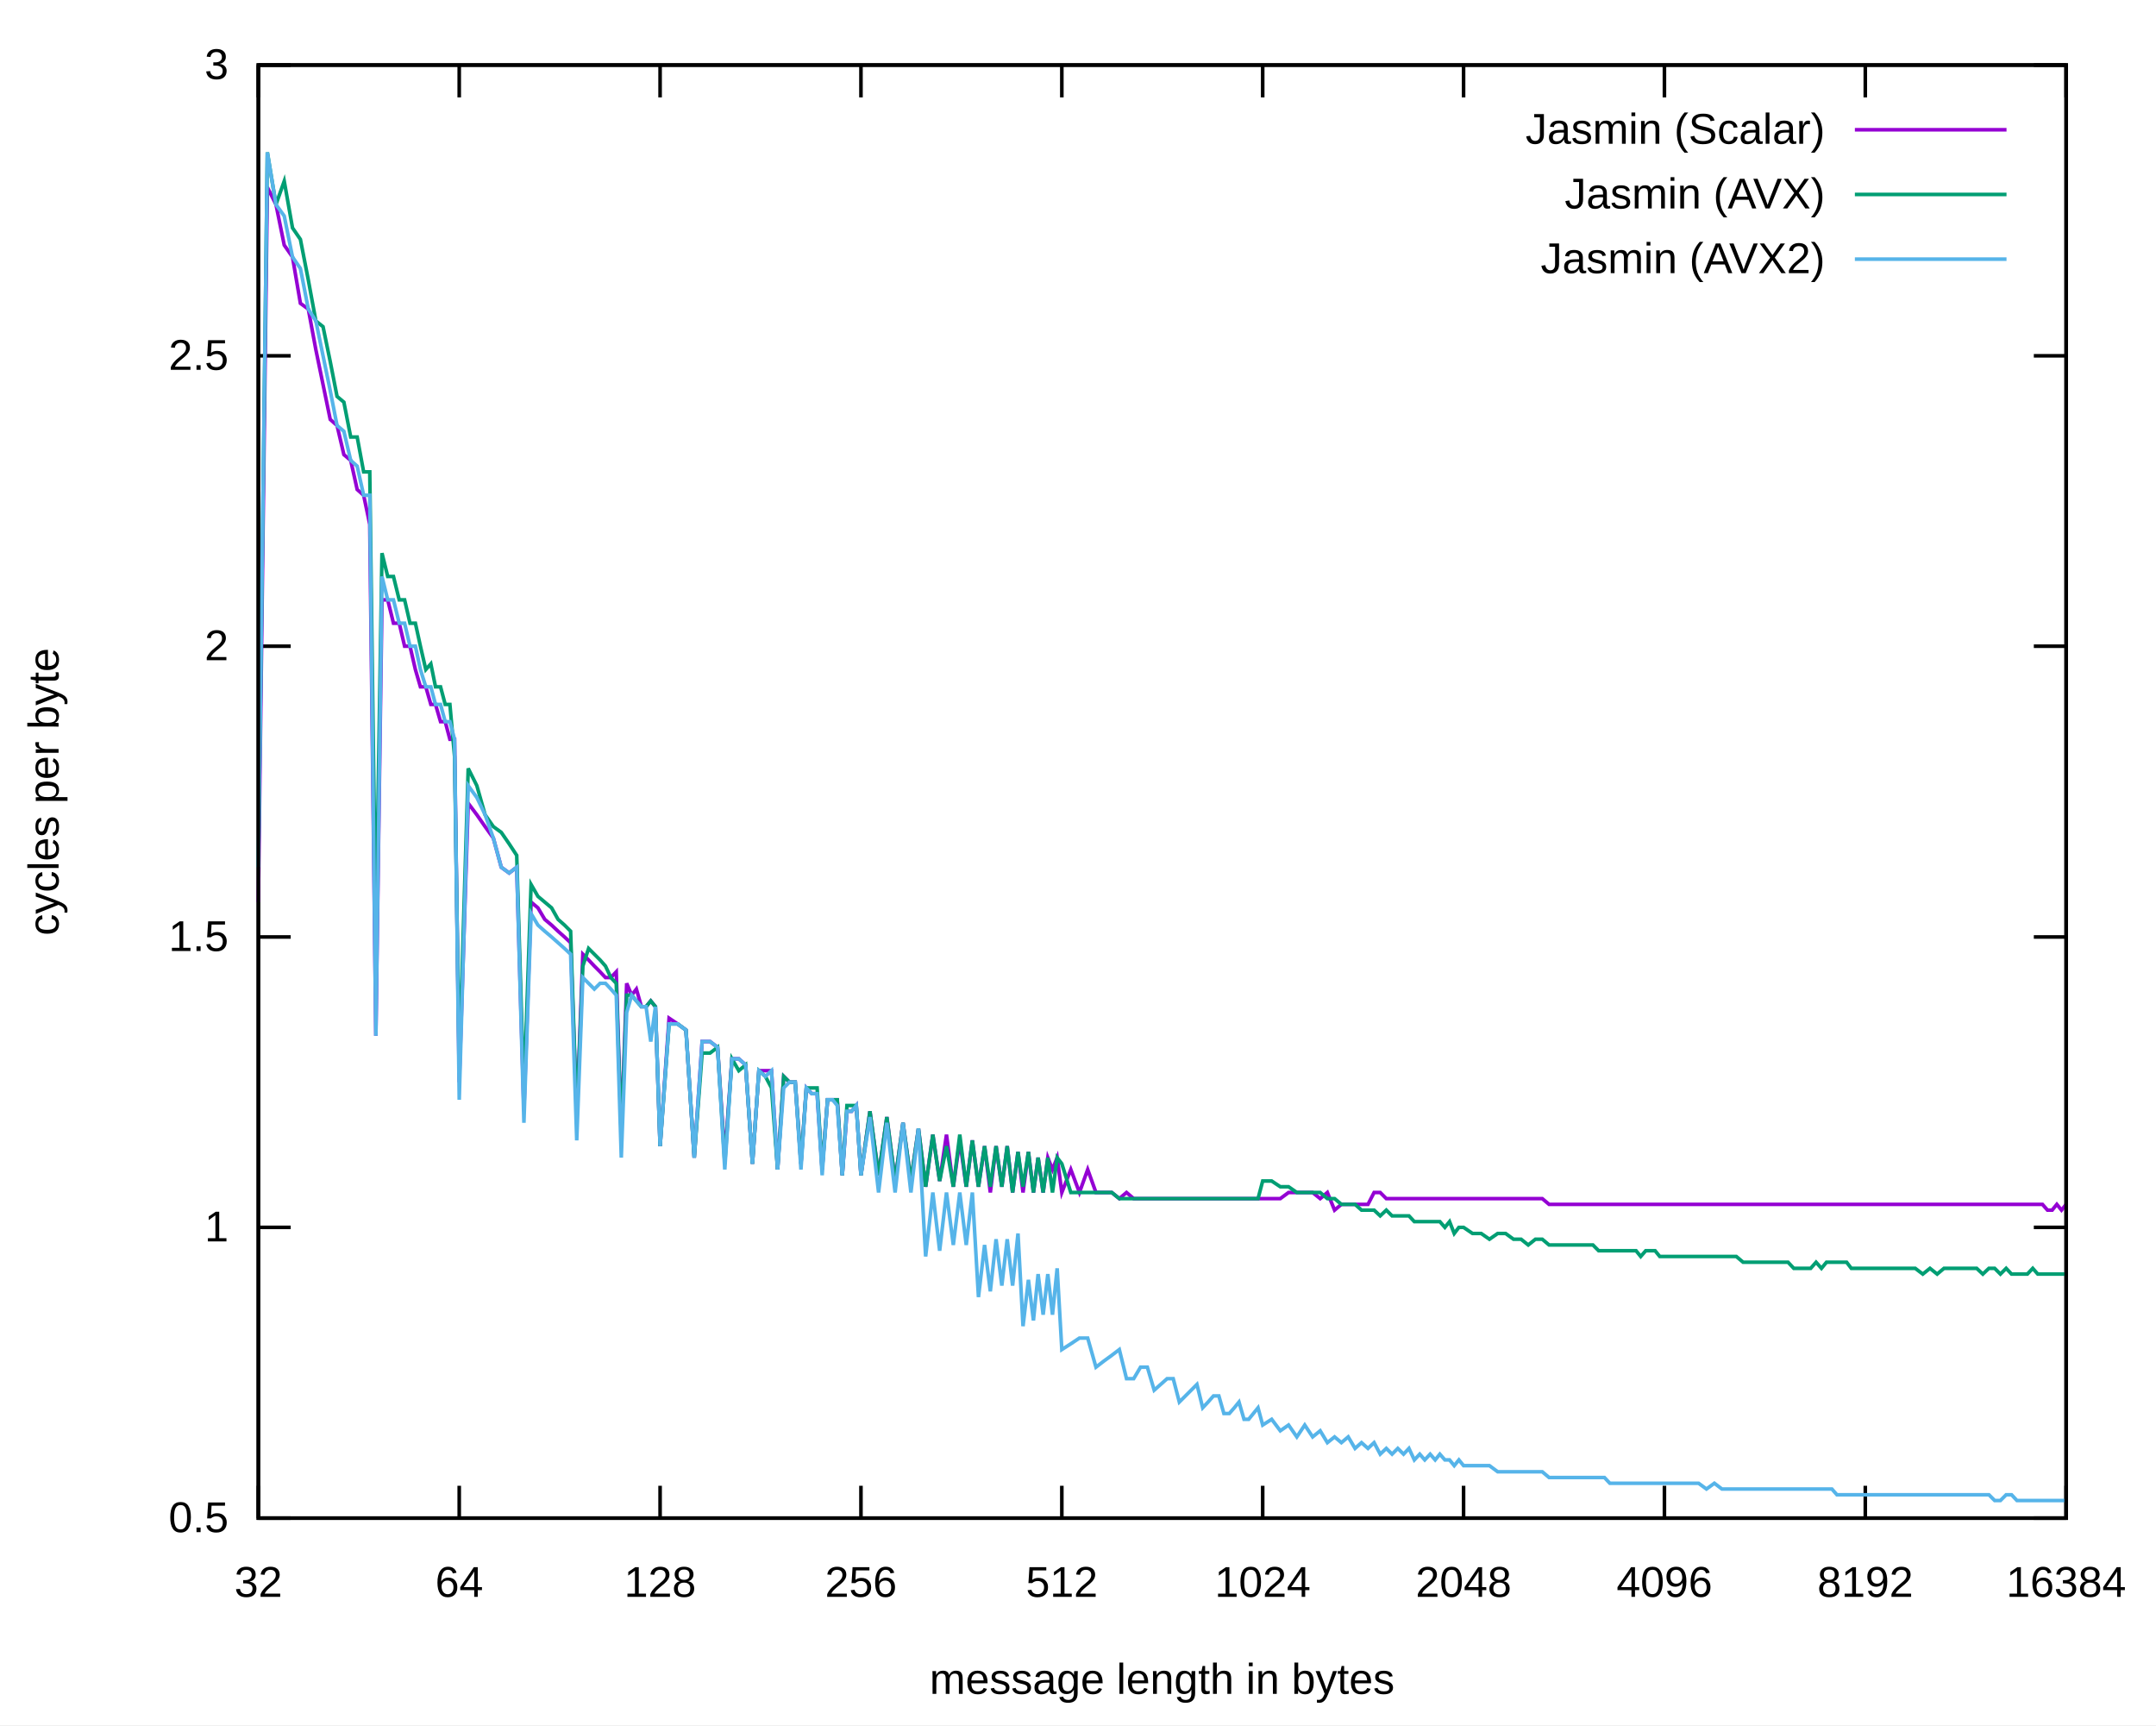
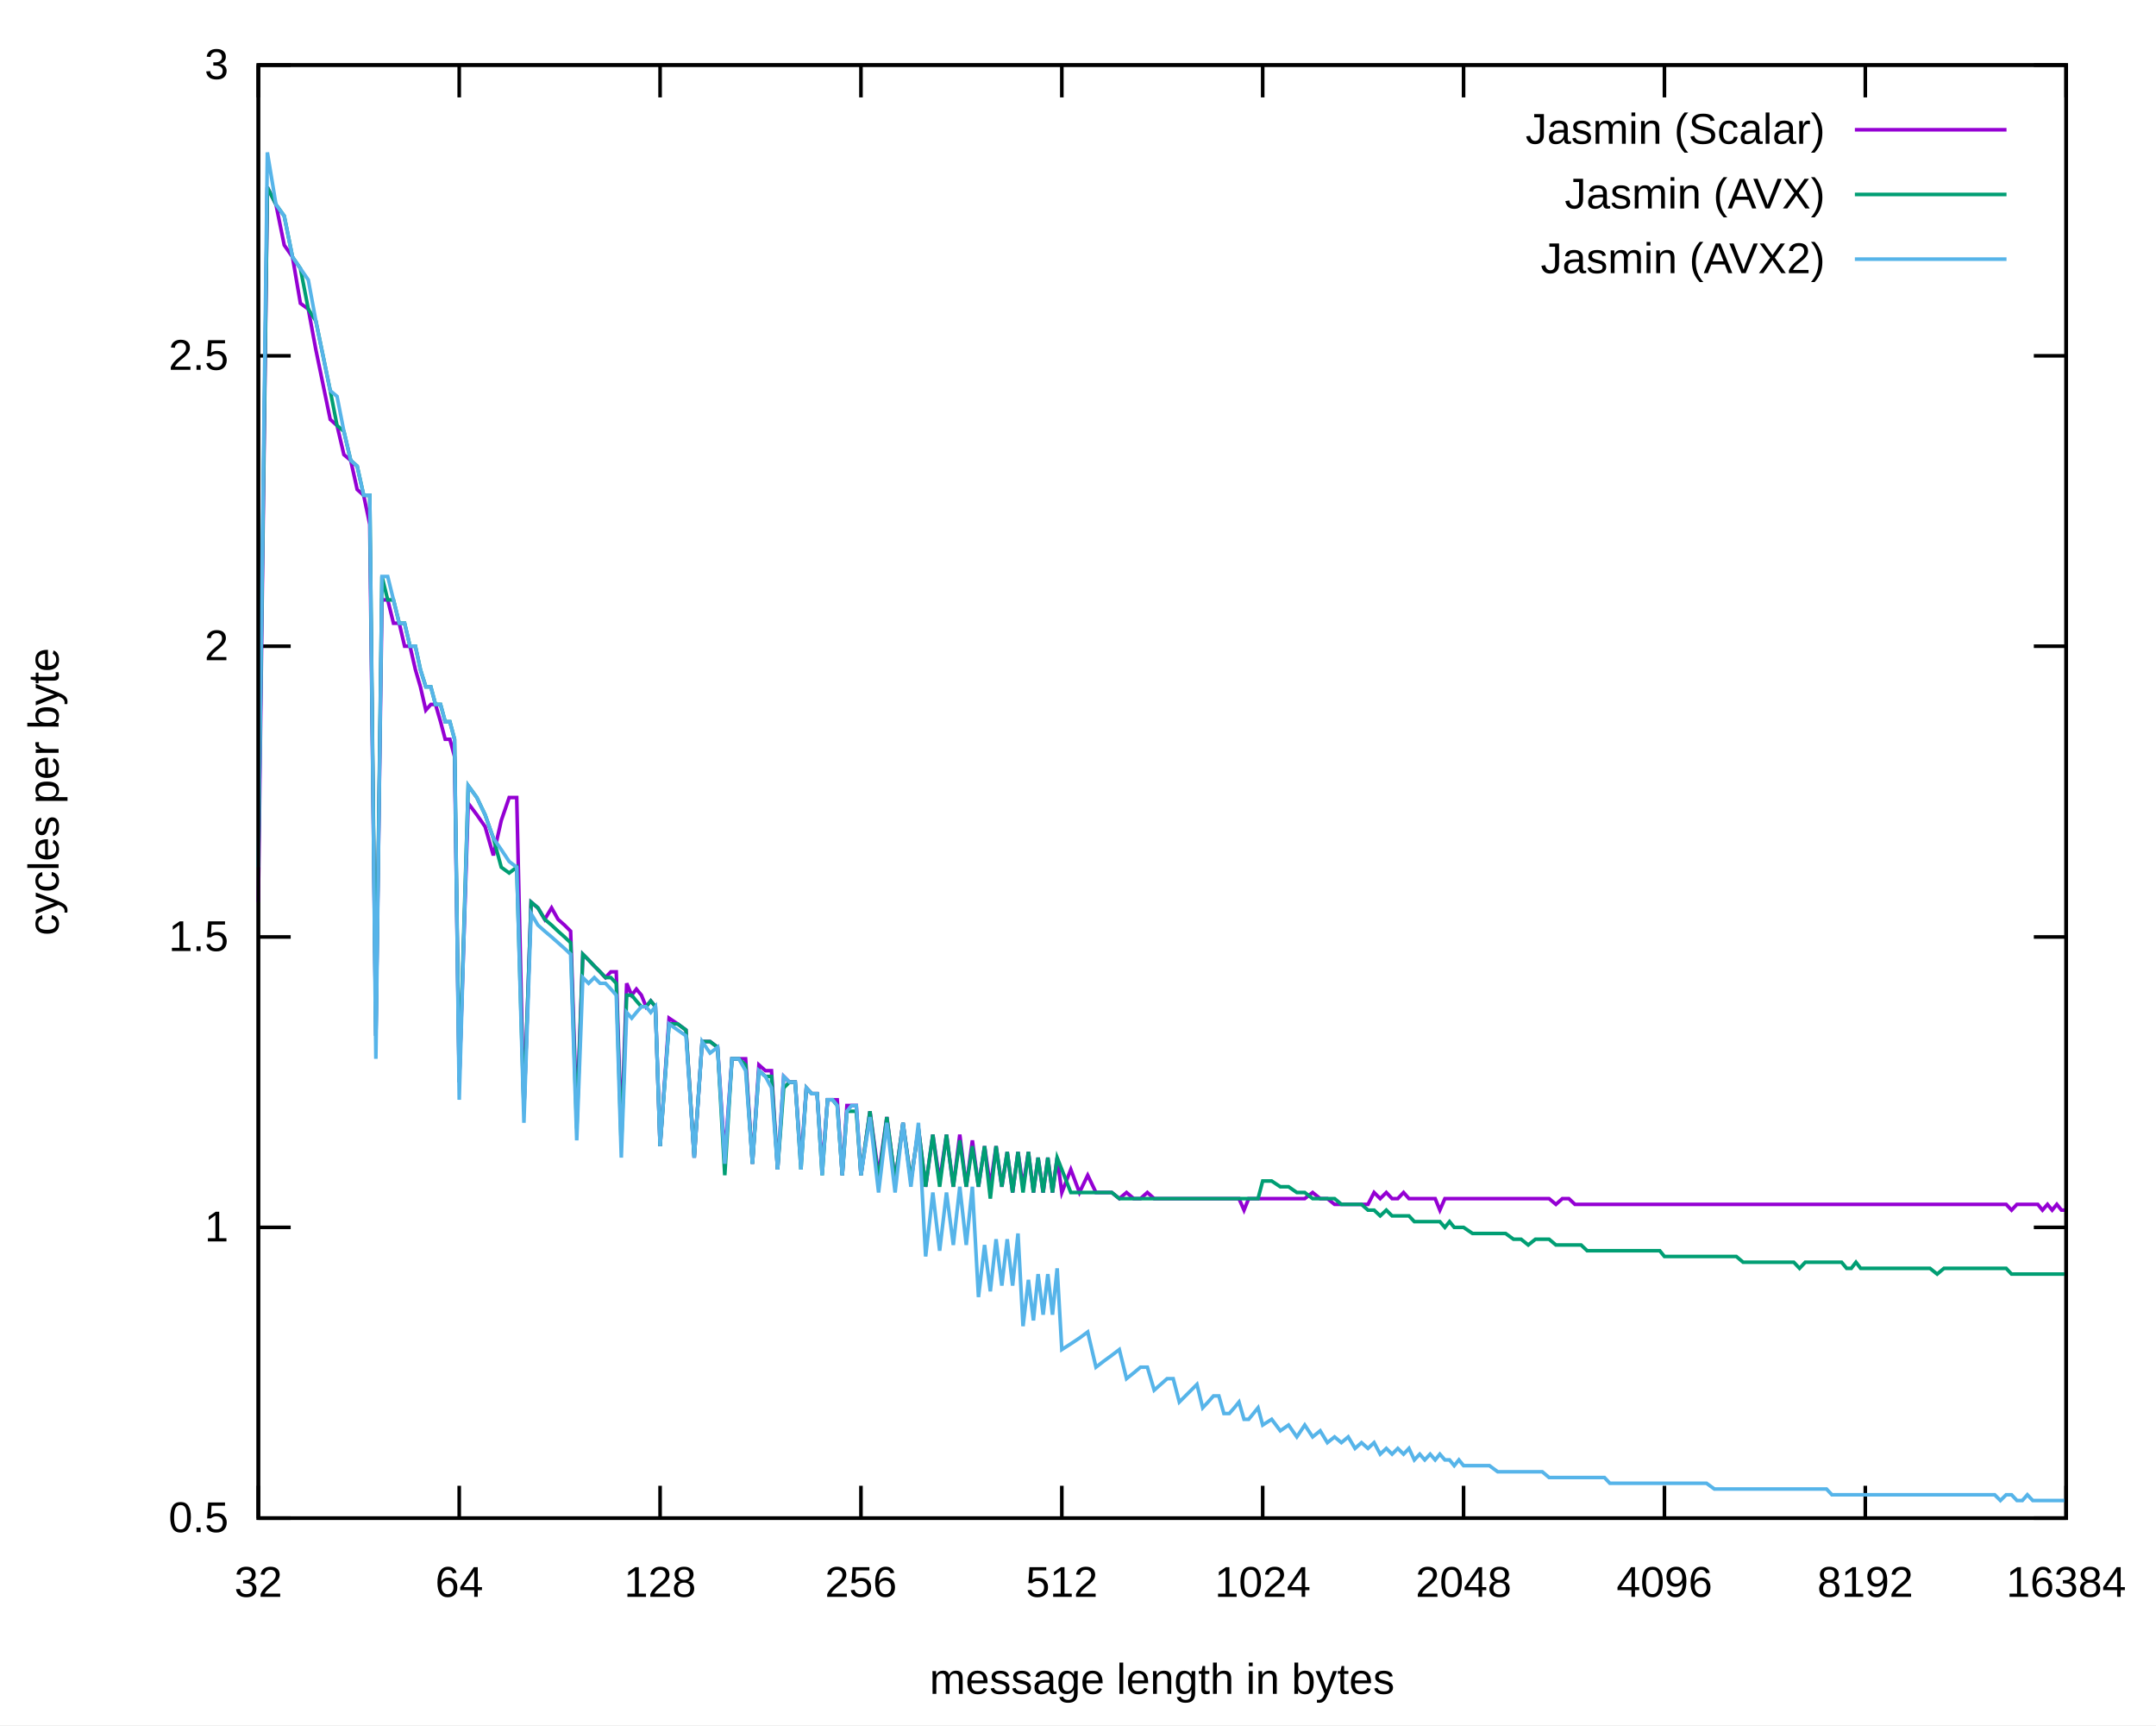
<svg xmlns="http://www.w3.org/2000/svg" xmlns:xlink="http://www.w3.org/1999/xlink" width="600" height="480" viewBox="0 0 600 480">
  <g id="gnuplot_canvas">
    <rect x="0" y="0" width="600" height="480" fill="#ffffff" />
    <defs>
      <circle id="gpDot" r="0.5" stroke-width="0.5" />
      <path id="gpPt0" stroke-width="0.222" stroke="currentColor" d="M-1,0 h2 M0,-1 v2" />
      <path id="gpPt1" stroke-width="0.222" stroke="currentColor" d="M-1,-1 L1,1 M1,-1 L-1,1" />
      <path id="gpPt2" stroke-width="0.222" stroke="currentColor" d="M-1,0 L1,0 M0,-1 L0,1 M-1,-1 L1,1 M-1,1 L1,-1" />
      <rect id="gpPt3" stroke-width="0.222" stroke="currentColor" x="-1" y="-1" width="2" height="2" />
      <rect id="gpPt4" stroke-width="0.222" stroke="currentColor" fill="currentColor" x="-1" y="-1" width="2" height="2" />
      <circle id="gpPt5" stroke-width="0.222" stroke="currentColor" cx="0" cy="0" r="1" />
      <use xlink:href="#gpPt5" id="gpPt6" fill="currentColor" stroke="none" />
      <path id="gpPt7" stroke-width="0.222" stroke="currentColor" d="M0,-1.33 L-1.33,0.67 L1.33,0.67 z" />
      <use xlink:href="#gpPt7" id="gpPt8" fill="currentColor" stroke="none" />
      <use xlink:href="#gpPt7" id="gpPt9" stroke="currentColor" transform="rotate(180)" />
      <use xlink:href="#gpPt9" id="gpPt10" fill="currentColor" stroke="none" />
      <use xlink:href="#gpPt3" id="gpPt11" stroke="currentColor" transform="rotate(45)" />
      <use xlink:href="#gpPt11" id="gpPt12" fill="currentColor" stroke="none" />
      <path id="gpPt13" stroke-width="0.222" stroke="currentColor" d="M0,1.330 L1.265,0.411 L0.782,-1.067 L-0.782,-1.076 L-1.265,0.411 z" />
      <use xlink:href="#gpPt13" id="gpPt14" fill="currentColor" stroke="none" />
      <filter id="textbox" filterUnits="objectBoundingBox" x="0" y="0" height="1" width="1">
        <feFlood flood-color="#FFFFFF" flood-opacity="1" result="bgnd" />
        <feComposite in="SourceGraphic" in2="bgnd" operator="atop" />
      </filter>
      <filter id="greybox" filterUnits="objectBoundingBox" x="0" y="0" height="1" width="1">
        <feFlood flood-color="lightgrey" flood-opacity="1" result="grey" />
        <feComposite in="SourceGraphic" in2="grey" operator="atop" />
      </filter>
    </defs>
    <g fill="none" color="#FFFFFF" stroke="currentColor" stroke-width="1.00" stroke-linecap="butt" stroke-linejoin="miter">
</g>
    <g fill="none" color="black" stroke="currentColor" stroke-width="1.00" stroke-linecap="butt" stroke-linejoin="miter">
      <path stroke="black" d="M71.9,422.4 L80.9,422.4 M575.0,422.4 L566.0,422.4  " />
      <g transform="translate(63.6,426.3)" stroke="none" fill="black" font-family="Arial" font-size="12.00" text-anchor="end">
        <text>
          <tspan font-family="Arial"> 0.5</tspan>
        </text>
      </g>
    </g>
    <g fill="none" color="black" stroke="currentColor" stroke-width="1.00" stroke-linecap="butt" stroke-linejoin="miter">
      <path stroke="black" d="M71.9,341.5 L80.9,341.5 M575.0,341.5 L566.0,341.5  " />
      <g transform="translate(63.6,345.4)" stroke="none" fill="black" font-family="Arial" font-size="12.00" text-anchor="end">
        <text>
          <tspan font-family="Arial"> 1</tspan>
        </text>
      </g>
    </g>
    <g fill="none" color="black" stroke="currentColor" stroke-width="1.00" stroke-linecap="butt" stroke-linejoin="miter">
      <path stroke="black" d="M71.9,260.7 L80.9,260.7 M575.0,260.7 L566.0,260.7  " />
      <g transform="translate(63.6,264.6)" stroke="none" fill="black" font-family="Arial" font-size="12.00" text-anchor="end">
        <text>
          <tspan font-family="Arial"> 1.5</tspan>
        </text>
      </g>
    </g>
    <g fill="none" color="black" stroke="currentColor" stroke-width="1.00" stroke-linecap="butt" stroke-linejoin="miter">
      <path stroke="black" d="M71.9,179.8 L80.9,179.8 M575.0,179.8 L566.0,179.8  " />
      <g transform="translate(63.6,183.7)" stroke="none" fill="black" font-family="Arial" font-size="12.00" text-anchor="end">
        <text>
          <tspan font-family="Arial"> 2</tspan>
        </text>
      </g>
    </g>
    <g fill="none" color="black" stroke="currentColor" stroke-width="1.00" stroke-linecap="butt" stroke-linejoin="miter">
      <path stroke="black" d="M71.9,99.0 L80.9,99.0 M575.0,99.0 L566.0,99.0  " />
      <g transform="translate(63.6,102.9)" stroke="none" fill="black" font-family="Arial" font-size="12.00" text-anchor="end">
        <text>
          <tspan font-family="Arial"> 2.5</tspan>
        </text>
      </g>
    </g>
    <g fill="none" color="black" stroke="currentColor" stroke-width="1.00" stroke-linecap="butt" stroke-linejoin="miter">
      <path stroke="black" d="M71.9,18.1 L80.9,18.1 M575.0,18.1 L566.0,18.1  " />
      <g transform="translate(63.6,22.0)" stroke="none" fill="black" font-family="Arial" font-size="12.00" text-anchor="end">
        <text>
          <tspan font-family="Arial"> 3</tspan>
        </text>
      </g>
    </g>
    <g fill="none" color="black" stroke="currentColor" stroke-width="1.00" stroke-linecap="butt" stroke-linejoin="miter">
      <path stroke="black" d="M71.9,422.4 L71.9,413.4 M71.9,18.1 L71.9,27.1  " />
      <g transform="translate(71.9,444.3)" stroke="none" fill="black" font-family="Arial" font-size="12.00" text-anchor="middle">
        <text>
          <tspan font-family="Arial"> 32</tspan>
        </text>
      </g>
    </g>
    <g fill="none" color="black" stroke="currentColor" stroke-width="1.00" stroke-linecap="butt" stroke-linejoin="miter">
      <path stroke="black" d="M127.8,422.4 L127.8,413.4 M127.8,18.1 L127.8,27.1  " />
      <g transform="translate(127.8,444.3)" stroke="none" fill="black" font-family="Arial" font-size="12.00" text-anchor="middle">
        <text>
          <tspan font-family="Arial"> 64</tspan>
        </text>
      </g>
    </g>
    <g fill="none" color="black" stroke="currentColor" stroke-width="1.00" stroke-linecap="butt" stroke-linejoin="miter">
      <path stroke="black" d="M183.7,422.4 L183.7,413.4 M183.7,18.1 L183.7,27.1  " />
      <g transform="translate(183.7,444.3)" stroke="none" fill="black" font-family="Arial" font-size="12.00" text-anchor="middle">
        <text>
          <tspan font-family="Arial"> 128</tspan>
        </text>
      </g>
    </g>
    <g fill="none" color="black" stroke="currentColor" stroke-width="1.00" stroke-linecap="butt" stroke-linejoin="miter">
      <path stroke="black" d="M239.6,422.4 L239.6,413.4 M239.6,18.1 L239.6,27.1  " />
      <g transform="translate(239.6,444.3)" stroke="none" fill="black" font-family="Arial" font-size="12.00" text-anchor="middle">
        <text>
          <tspan font-family="Arial"> 256</tspan>
        </text>
      </g>
    </g>
    <g fill="none" color="black" stroke="currentColor" stroke-width="1.00" stroke-linecap="butt" stroke-linejoin="miter">
      <path stroke="black" d="M295.5,422.4 L295.5,413.4 M295.5,18.1 L295.5,27.1  " />
      <g transform="translate(295.5,444.3)" stroke="none" fill="black" font-family="Arial" font-size="12.00" text-anchor="middle">
        <text>
          <tspan font-family="Arial"> 512</tspan>
        </text>
      </g>
    </g>
    <g fill="none" color="black" stroke="currentColor" stroke-width="1.00" stroke-linecap="butt" stroke-linejoin="miter">
      <path stroke="black" d="M351.4,422.4 L351.4,413.4 M351.4,18.1 L351.4,27.1  " />
      <g transform="translate(351.4,444.3)" stroke="none" fill="black" font-family="Arial" font-size="12.00" text-anchor="middle">
        <text>
          <tspan font-family="Arial"> 1024</tspan>
        </text>
      </g>
    </g>
    <g fill="none" color="black" stroke="currentColor" stroke-width="1.00" stroke-linecap="butt" stroke-linejoin="miter">
      <path stroke="black" d="M407.3,422.4 L407.3,413.4 M407.3,18.1 L407.3,27.1  " />
      <g transform="translate(407.3,444.3)" stroke="none" fill="black" font-family="Arial" font-size="12.00" text-anchor="middle">
        <text>
          <tspan font-family="Arial"> 2048</tspan>
        </text>
      </g>
    </g>
    <g fill="none" color="black" stroke="currentColor" stroke-width="1.00" stroke-linecap="butt" stroke-linejoin="miter">
      <path stroke="black" d="M463.2,422.4 L463.2,413.4 M463.2,18.1 L463.2,27.1  " />
      <g transform="translate(463.2,444.3)" stroke="none" fill="black" font-family="Arial" font-size="12.00" text-anchor="middle">
        <text>
          <tspan font-family="Arial"> 4096</tspan>
        </text>
      </g>
    </g>
    <g fill="none" color="black" stroke="currentColor" stroke-width="1.00" stroke-linecap="butt" stroke-linejoin="miter">
      <path stroke="black" d="M519.1,422.4 L519.1,413.4 M519.1,18.1 L519.1,27.1  " />
      <g transform="translate(519.1,444.3)" stroke="none" fill="black" font-family="Arial" font-size="12.00" text-anchor="middle">
        <text>
          <tspan font-family="Arial"> 8192</tspan>
        </text>
      </g>
    </g>
    <g fill="none" color="black" stroke="currentColor" stroke-width="1.00" stroke-linecap="butt" stroke-linejoin="miter">
      <path stroke="black" d="M575.0,422.4 L575.0,413.4 M575.0,18.1 L575.0,27.1  " />
      <g transform="translate(575.0,444.3)" stroke="none" fill="black" font-family="Arial" font-size="12.00" text-anchor="middle">
        <text>
          <tspan font-family="Arial"> 16384</tspan>
        </text>
      </g>
    </g>
    <g fill="none" color="black" stroke="currentColor" stroke-width="1.00" stroke-linecap="butt" stroke-linejoin="miter">
</g>
    <g fill="none" color="black" stroke="currentColor" stroke-width="1.00" stroke-linecap="butt" stroke-linejoin="miter">
      <path stroke="black" d="M71.9,18.1 L71.9,422.4 L575.0,422.4 L575.0,18.1 L71.9,18.1 Z  " />
    </g>
    <g fill="none" color="black" stroke="currentColor" stroke-width="1.00" stroke-linecap="butt" stroke-linejoin="miter">
      <g transform="translate(16.3,220.3) rotate(270)" stroke="none" fill="black" font-family="Arial" font-size="12.00" text-anchor="middle">
        <text>
          <tspan font-family="Arial">cycles per byte</tspan>
        </text>
      </g>
    </g>
    <g fill="none" color="black" stroke="currentColor" stroke-width="1.00" stroke-linecap="butt" stroke-linejoin="miter">
      <g transform="translate(323.4,471.3)" stroke="none" fill="black" font-family="Arial" font-size="12.00" text-anchor="middle">
        <text>
          <tspan font-family="Arial">message length in bytes</tspan>
        </text>
      </g>
    </g>
    <g fill="none" color="black" stroke="currentColor" stroke-width="1.00" stroke-linecap="butt" stroke-linejoin="miter">
</g>
    <g id="gnuplot_plot_1">
      <g fill="none" color="black" stroke="currentColor" stroke-width="1.00" stroke-linecap="butt" stroke-linejoin="miter">
        <g transform="translate(507.9,40.0)" stroke="none" fill="black" font-family="Arial" font-size="12.00" text-anchor="end">
          <text>
            <tspan font-family="Arial">Jasmin (Scalar)</tspan>
          </text>
        </g>
      </g>
      <g fill="none" color="black" stroke="currentColor" stroke-width="1.00" stroke-linecap="butt" stroke-linejoin="miter">
-         <path stroke="rgb(148,   0, 211)" d="M516.2,36.1 L558.4,36.1 M71.9,251.0 L74.4,52.1 L76.8,56.9 L79.1,68.2 L81.4,71.5 L83.6,84.4   L85.8,86.0 L87.9,97.3 L89.9,107.0 L91.9,116.7 L93.8,118.4 L95.7,126.5 L97.6,128.1 L99.4,136.2   L101.2,137.8 L102.9,145.9 L104.6,288.2 L106.3,166.9 L107.9,166.9 L109.5,173.4 L111.1,173.4 L112.6,179.8   L114.1,179.8 L115.6,186.3 L117.0,191.1 L118.5,191.1 L119.9,196.0 L121.2,196.0 L122.6,200.8 L123.9,200.8   L125.2,205.7 L126.5,205.7 L127.8,301.1 L130.3,223.5 L132.7,226.7 L135.0,230.0 L137.3,233.2 L139.5,241.3   L141.7,242.9 L143.8,241.3 L145.8,309.2 L147.8,251.0 L149.7,252.6 L151.6,255.8 L153.5,257.4 L155.3,259.1   L157.1,260.7 L158.8,262.3 L160.5,310.8 L162.2,265.5 L163.8,267.1 L165.4,268.8 L167.0,270.4 L168.5,272.0   L170.0,272.0 L171.5,270.4 L172.9,315.7 L174.4,273.6 L175.8,276.9 L177.1,275.2 L178.5,280.1 L179.8,280.1   L181.1,278.5 L182.4,280.1 L183.7,318.9 L186.2,283.3 L188.6,284.9 L190.9,286.6 L193.2,322.1 L195.4,289.8   L197.6,289.8 L199.7,291.4 L201.7,322.1 L203.7,294.6 L205.6,294.6 L207.5,296.3 L209.4,323.8 L211.2,297.9   L213.0,297.9 L214.7,297.9 L216.4,325.4 L218.1,299.5 L219.7,301.1 L221.3,301.1 L222.9,323.8 L224.4,302.7   L225.9,304.3 L227.4,304.3 L228.8,325.4 L230.3,306.0 L231.7,306.0 L233.0,306.0 L234.4,327.0 L235.7,309.2   L237.0,309.2 L238.3,307.6 L239.6,327.0 L242.1,309.2 L244.5,327.0 L246.8,310.8 L249.1,328.6 L251.3,312.4   L253.5,328.6 L255.6,314.0 L257.6,330.2 L259.6,315.7 L261.5,328.6 L263.4,315.7 L265.3,330.2 L267.1,317.3   L268.9,330.2 L270.6,317.3 L272.3,330.2 L274.0,318.9 L275.6,331.8 L277.2,318.9 L278.8,330.2 L280.3,318.9   L281.8,331.8 L283.3,320.5 L284.7,331.8 L286.2,320.5 L287.6,331.8 L288.9,322.1 L290.3,331.8 L291.6,322.1   L292.9,325.4 L294.2,322.1 L295.5,331.8 L298.0,325.4 L300.4,331.8 L302.7,325.4 L305.0,331.8 L307.2,331.8   L309.4,331.8 L311.5,333.5 L313.5,331.8 L315.5,333.5 L317.4,333.5 L319.3,333.5 L321.2,333.5 L323.0,333.5   L324.8,333.5 L326.5,333.5 L328.2,333.5 L329.9,333.5 L331.5,333.5 L333.1,333.5 L334.7,333.5 L336.2,333.5   L337.7,333.5 L339.2,333.5 L340.6,333.5 L342.1,333.5 L343.5,333.5 L344.8,333.5 L346.2,333.5 L347.5,333.5   L348.8,333.5 L350.1,333.5 L351.4,333.5 L353.9,333.5 L356.3,333.5 L358.6,331.8 L360.9,331.8 L363.1,331.8   L365.3,331.8 L367.4,333.5 L369.4,331.8 L371.4,336.7 L373.3,335.1 L375.2,335.1 L377.1,335.1 L378.9,335.1   L380.7,335.1 L382.4,331.8 L384.1,331.8 L385.8,333.5 L387.4,333.5 L389.0,333.5 L390.6,333.5 L392.1,333.5   L393.6,333.5 L395.1,333.5 L396.5,333.5 L398.0,333.5 L399.4,333.5 L400.7,333.5 L402.1,333.5 L403.4,333.5   L404.7,333.5 L406.0,333.5 L407.3,333.5 L409.8,333.5 L412.2,333.5 L414.5,333.5 L416.8,333.5 L419.0,333.5   L421.2,333.5 L423.3,333.5 L425.3,333.5 L427.3,333.5 L429.2,333.5 L431.1,335.1 L433.0,335.1 L434.8,335.1   L436.6,335.1 L438.3,335.1 L440.0,335.1 L441.7,335.1 L443.3,335.1 L444.9,335.1 L446.5,335.1 L448.0,335.1   L449.5,335.1 L451.0,335.1 L452.4,335.1 L453.9,335.1 L455.3,335.1 L456.6,335.1 L458.0,335.1 L459.3,335.1   L460.6,335.1 L461.9,335.1 L463.2,335.1 L465.7,335.1 L468.1,335.1 L470.4,335.1 L472.7,335.1 L474.9,335.1   L477.1,335.1 L479.2,335.1 L481.2,335.1 L483.2,335.1 L485.1,335.1 L487.0,335.1 L488.9,335.1 L490.7,335.1   L492.5,335.1 L494.2,335.1 L495.9,335.1 L497.6,335.1 L499.2,335.1 L500.8,335.1 L502.4,335.1 L503.9,335.1   L505.4,335.1 L506.9,335.1 L508.3,335.1 L509.8,335.1 L511.2,335.1 L512.5,335.1 L513.9,335.1 L515.2,335.1   L516.5,335.1 L517.8,335.1 L519.1,335.1 L521.6,335.1 L524.0,335.1 L526.3,335.1 L528.6,335.1 L530.8,335.1   L533.0,335.1 L535.1,335.1 L537.1,335.1 L539.1,335.1 L541.0,335.1 L542.9,335.1 L544.8,335.1 L546.6,335.1   L548.4,335.1 L550.1,335.1 L551.8,335.1 L553.5,335.1 L555.1,335.1 L556.7,335.1 L558.3,335.1 L559.8,335.1   L561.3,335.1 L562.8,335.1 L564.2,335.1 L565.7,335.1 L567.1,335.1 L568.4,335.1 L569.8,336.7 L571.1,336.7   L572.4,335.1 L573.7,336.7 L575.0,335.1  " />
+         <path stroke="rgb(148,   0, 211)" d="M516.2,36.1 L558.4,36.1 M71.9,251.0 L74.4,52.1 L76.8,56.9 L79.1,68.2 L81.4,71.5 L83.6,84.4   L85.8,86.0 L87.9,97.3 L89.9,107.0 L91.9,116.7 L93.8,118.4 L95.7,126.5 L97.6,128.1 L99.4,136.2   L101.2,137.8 L102.9,145.9 L104.6,288.2 L106.3,166.9 L107.9,166.9 L109.5,173.4 L111.1,173.4 L112.6,179.8   L114.1,179.8 L115.6,186.3 L117.0,191.1 L118.5,197.6 L119.9,196.0 L121.2,196.0 L122.6,200.8 L123.9,205.7   L125.2,205.7 L126.5,210.5 L127.8,301.1 L130.3,223.5 L132.7,226.7 L135.0,230.0 L137.3,238.0 L139.5,228.3   L141.7,221.9 L143.8,221.9 L145.8,309.2 L147.8,251.0 L149.7,252.6 L151.6,255.8 L153.5,252.6 L155.3,255.8   L157.1,257.4 L158.8,259.1 L160.5,310.8 L162.2,265.5 L163.8,267.1 L165.4,268.8 L167.0,270.4 L168.5,272.0   L170.0,270.4 L171.5,270.4 L172.9,315.7 L174.4,273.6 L175.8,276.9 L177.1,275.2 L178.5,276.9 L179.8,280.1   L181.1,278.5 L182.4,280.1 L183.7,318.9 L186.2,283.3 L188.6,284.9 L190.9,286.6 L193.2,322.1 L195.4,289.8   L197.6,289.8 L199.7,291.4 L201.7,322.1 L203.7,294.6 L205.6,294.6 L207.5,294.6 L209.4,323.8 L211.2,296.3   L213.0,297.9 L214.7,297.9 L216.4,325.4 L218.1,299.5 L219.7,301.1 L221.3,301.1 L222.9,323.8 L224.4,302.7   L225.9,304.3 L227.4,304.3 L228.8,325.4 L230.3,306.0 L231.7,306.0 L233.0,306.0 L234.4,327.0 L235.7,307.6   L237.0,307.6 L238.3,307.6 L239.6,327.0 L242.1,309.2 L244.5,327.0 L246.8,310.8 L249.1,328.6 L251.3,312.4   L253.5,328.6 L255.6,314.0 L257.6,330.2 L259.6,315.7 L261.5,328.6 L263.4,315.7 L265.3,330.2 L267.1,315.7   L268.9,330.2 L270.6,317.3 L272.3,330.2 L274.0,318.9 L275.6,330.2 L277.2,318.9 L278.8,330.2 L280.3,320.5   L281.8,331.8 L283.3,320.5 L284.7,330.2 L286.2,320.5 L287.6,331.8 L288.9,322.1 L290.3,331.8 L291.6,322.1   L292.9,331.8 L294.2,322.1 L295.5,331.8 L298.0,325.4 L300.4,331.8 L302.7,327.0 L305.0,331.8 L307.2,331.8   L309.4,331.8 L311.5,333.5 L313.5,331.8 L315.5,333.5 L317.4,333.5 L319.3,331.8 L321.2,333.5 L323.0,333.5   L324.8,333.5 L326.5,333.5 L328.2,333.5 L329.9,333.5 L331.5,333.5 L333.1,333.5 L334.7,333.5 L336.2,333.5   L337.7,333.5 L339.2,333.5 L340.6,333.5 L342.1,333.5 L343.5,333.5 L344.8,333.5 L346.2,336.7 L347.5,333.5   L348.8,333.5 L350.1,333.5 L351.4,333.5 L353.9,333.5 L356.3,333.5 L358.6,333.5 L360.9,333.5 L363.1,333.5   L365.3,331.8 L367.4,333.5 L369.4,333.5 L371.4,335.1 L373.3,335.1 L375.2,335.1 L377.1,335.1 L378.9,335.1   L380.7,335.1 L382.4,331.8 L384.1,333.5 L385.8,331.8 L387.4,333.5 L389.0,333.5 L390.6,331.8 L392.1,333.5   L393.6,333.5 L395.1,333.5 L396.5,333.5 L398.0,333.5 L399.4,333.5 L400.7,336.7 L402.1,333.5 L403.4,333.5   L404.7,333.5 L406.0,333.5 L407.3,333.5 L409.8,333.5 L412.2,333.5 L414.5,333.5 L416.8,333.5 L419.0,333.5   L421.2,333.5 L423.3,333.5 L425.3,333.5 L427.3,333.5 L429.2,333.5 L431.1,333.5 L433.0,335.1 L434.8,333.5   L436.6,333.5 L438.3,335.1 L440.0,335.1 L441.7,335.1 L443.3,335.1 L444.9,335.1 L446.5,335.1 L448.0,335.1   L449.5,335.1 L451.0,335.1 L452.4,335.1 L453.9,335.1 L455.3,335.1 L456.6,335.1 L458.0,335.1 L459.3,335.1   L460.6,335.1 L461.9,335.1 L463.2,335.1 L465.7,335.1 L468.1,335.1 L470.4,335.1 L472.7,335.1 L474.9,335.1   L477.1,335.1 L479.2,335.1 L481.2,335.1 L483.2,335.1 L485.1,335.1 L487.0,335.1 L488.9,335.1 L490.7,335.1   L492.5,335.1 L494.2,335.1 L495.9,335.1 L497.6,335.1 L499.2,335.1 L500.8,335.1 L502.4,335.1 L503.9,335.1   L505.4,335.1 L506.9,335.1 L508.3,335.1 L509.8,335.1 L511.2,335.1 L512.5,335.1 L513.9,335.1 L515.2,335.1   L516.5,335.1 L517.8,335.1 L519.1,335.1 L521.6,335.1 L524.0,335.1 L526.3,335.1 L528.6,335.1 L530.8,335.1   L533.0,335.1 L535.1,335.1 L537.1,335.1 L539.1,335.1 L541.0,335.1 L542.9,335.1 L544.8,335.1 L546.6,335.1   L548.4,335.1 L550.1,335.1 L551.8,335.1 L553.5,335.1 L555.1,335.1 L556.7,335.1 L558.3,335.1 L559.8,336.7   L561.3,335.1 L562.8,335.1 L564.2,335.1 L565.7,335.1 L567.1,335.1 L568.4,336.7 L569.8,335.1 L571.1,336.7   L572.4,335.1 L573.7,336.7 L575.0,336.7  " />
      </g>
    </g>
    <g id="gnuplot_plot_2">
      <g fill="none" color="black" stroke="currentColor" stroke-width="1.00" stroke-linecap="butt" stroke-linejoin="miter">
        <g transform="translate(507.9,58.0)" stroke="none" fill="black" font-family="Arial" font-size="12.00" text-anchor="end">
          <text>
            <tspan font-family="Arial">Jasmin (AVX)</tspan>
          </text>
        </g>
      </g>
      <g fill="none" color="black" stroke="currentColor" stroke-width="1.00" stroke-linecap="butt" stroke-linejoin="miter">
-         <path stroke="rgb(  0, 158, 115)" d="M516.2,54.1 L558.4,54.1 M71.9,241.3 L74.4,42.4 L76.8,56.9 L79.1,50.4 L81.4,63.4 L83.6,66.6   L85.8,77.9 L87.9,89.3 L89.9,90.9 L91.9,100.6 L93.8,110.3 L95.7,111.9 L97.6,121.6 L99.4,121.6   L101.2,131.3 L102.9,131.3 L104.6,260.7 L106.3,153.9 L107.9,160.4 L109.5,160.4 L111.1,166.9 L112.6,166.9   L114.1,173.4 L115.6,173.4 L117.0,179.8 L118.5,186.3 L119.9,184.7 L121.2,191.1 L122.6,191.1 L123.9,196.0   L125.2,196.0 L126.5,210.5 L127.8,296.3 L130.3,213.8 L132.7,218.6 L135.0,226.7 L137.3,230.0 L139.5,231.6   L141.7,234.8 L143.8,238.0 L145.8,304.3 L147.8,246.1 L149.7,249.4 L151.6,251.0 L153.5,252.6 L155.3,255.8   L157.1,257.4 L158.8,259.1 L160.5,310.8 L162.2,268.8 L163.8,263.9 L165.4,265.5 L167.0,267.1 L168.5,268.8   L170.0,272.0 L171.5,273.6 L172.9,315.7 L174.4,276.9 L175.8,276.9 L177.1,278.5 L178.5,280.1 L179.8,280.1   L181.1,278.5 L182.4,280.1 L183.7,318.9 L186.2,284.9 L188.6,284.9 L190.9,286.6 L193.2,322.1 L195.4,293.0   L197.6,293.0 L199.7,291.4 L201.7,323.8 L203.7,294.6 L205.6,297.9 L207.5,296.3 L209.4,323.8 L211.2,297.9   L213.0,299.5 L214.7,302.7 L216.4,325.4 L218.1,299.5 L219.7,301.1 L221.3,301.1 L222.9,323.8 L224.4,302.7   L225.9,302.7 L227.4,302.7 L228.8,325.4 L230.3,306.0 L231.7,306.0 L233.0,306.0 L234.4,327.0 L235.7,307.6   L237.0,307.6 L238.3,307.6 L239.6,327.0 L242.1,309.2 L244.5,327.0 L246.8,310.8 L249.1,328.6 L251.3,312.4   L253.5,328.6 L255.6,314.0 L257.6,330.2 L259.6,315.7 L261.5,328.6 L263.4,318.9 L265.3,330.2 L267.1,315.7   L268.9,330.2 L270.6,317.3 L272.3,330.2 L274.0,318.9 L275.6,330.2 L277.2,318.9 L278.8,330.2 L280.3,318.9   L281.8,331.8 L283.3,320.5 L284.7,330.2 L286.2,320.5 L287.6,331.8 L288.9,322.1 L290.3,331.8 L291.6,322.1   L292.9,331.8 L294.2,322.1 L295.5,323.8 L298.0,331.8 L300.4,331.8 L302.7,331.8 L305.0,331.8 L307.2,331.8   L309.4,331.8 L311.5,333.5 L313.5,333.5 L315.5,333.5 L317.4,333.5 L319.3,333.5 L321.2,333.5 L323.0,333.5   L324.8,333.5 L326.5,333.5 L328.2,333.5 L329.9,333.5 L331.5,333.5 L333.1,333.5 L334.7,333.5 L336.2,333.5   L337.7,333.5 L339.2,333.5 L340.6,333.5 L342.1,333.5 L343.5,333.5 L344.8,333.5 L346.2,333.5 L347.5,333.5   L348.8,333.5 L350.1,333.5 L351.4,328.6 L353.9,328.6 L356.3,330.2 L358.6,330.2 L360.9,331.8 L363.1,331.8   L365.3,331.8 L367.4,331.8 L369.4,333.5 L371.4,333.5 L373.3,335.1 L375.2,335.1 L377.1,335.1 L378.9,336.7   L380.7,336.7 L382.4,336.7 L384.1,338.3 L385.8,336.7 L387.4,338.3 L389.0,338.3 L390.6,338.3 L392.1,338.3   L393.6,339.9 L395.1,339.9 L396.5,339.9 L398.0,339.9 L399.4,339.9 L400.7,339.9 L402.1,341.5 L403.4,339.9   L404.7,343.2 L406.0,341.5 L407.3,341.5 L409.8,343.2 L412.2,343.2 L414.5,344.8 L416.8,343.2 L419.0,343.2   L421.2,344.8 L423.3,344.8 L425.3,346.4 L427.3,344.8 L429.2,344.8 L431.1,346.4 L433.0,346.4 L434.8,346.4   L436.6,346.4 L438.3,346.4 L440.0,346.4 L441.7,346.4 L443.3,346.4 L444.9,348.0 L446.5,348.0 L448.0,348.0   L449.5,348.0 L451.0,348.0 L452.4,348.0 L453.9,348.0 L455.3,348.0 L456.6,349.6 L458.0,348.0 L459.3,348.0   L460.6,348.0 L461.9,349.6 L463.2,349.6 L465.7,349.6 L468.1,349.6 L470.4,349.6 L472.7,349.6 L474.9,349.6   L477.1,349.6 L479.2,349.6 L481.2,349.6 L483.2,349.6 L485.1,351.2 L487.0,351.2 L488.9,351.2 L490.7,351.2   L492.5,351.2 L494.2,351.2 L495.9,351.2 L497.6,351.2 L499.2,352.9 L500.8,352.9 L502.4,352.9 L503.9,352.9   L505.4,351.2 L506.9,352.9 L508.3,351.2 L509.8,351.2 L511.2,351.2 L512.5,351.2 L513.9,351.2 L515.2,352.9   L516.5,352.9 L517.8,352.9 L519.1,352.9 L521.6,352.9 L524.0,352.9 L526.3,352.9 L528.6,352.9 L530.8,352.9   L533.0,352.9 L535.1,354.5 L537.1,352.9 L539.1,354.5 L541.0,352.9 L542.9,352.9 L544.8,352.9 L546.6,352.9   L548.4,352.9 L550.1,352.9 L551.8,354.5 L553.5,352.9 L555.1,352.9 L556.7,354.5 L558.3,352.9 L559.8,354.5   L561.3,354.5 L562.8,354.5 L564.2,354.5 L565.7,352.9 L567.1,354.5 L568.4,354.5 L569.8,354.5 L571.1,354.5   L572.4,354.5 L573.7,354.5 L575.0,354.5  " />
+         <path stroke="rgb(  0, 158, 115)" d="M516.2,54.1 L558.4,54.1 M71.9,241.3 L74.4,52.1 L76.8,56.9 L79.1,60.1 L81.4,71.5 L83.6,74.7   L85.8,86.0 L87.9,89.3 L89.9,99.0 L91.9,108.7 L93.8,118.4 L95.7,120.0 L97.6,128.1 L99.4,129.7   L101.2,137.8 L102.9,137.8 L104.6,288.2 L106.3,160.4 L107.9,166.9 L109.5,166.9 L111.1,173.4 L112.6,173.4   L114.1,179.8 L115.6,179.8 L117.0,186.3 L118.5,191.1 L119.9,191.1 L121.2,196.0 L122.6,196.0 L123.9,200.8   L125.2,200.8 L126.5,205.7 L127.8,301.1 L130.3,218.6 L132.7,221.9 L135.0,226.7 L137.3,233.2 L139.5,241.3   L141.7,242.9 L143.8,241.3 L145.8,309.2 L147.8,251.0 L149.7,252.6 L151.6,255.8 L153.5,257.4 L155.3,259.1   L157.1,260.7 L158.8,262.3 L160.5,314.0 L162.2,265.5 L163.8,267.1 L165.4,268.8 L167.0,270.4 L168.5,272.0   L170.0,272.0 L171.5,273.6 L172.9,318.9 L174.4,276.9 L175.8,276.9 L177.1,278.5 L178.5,280.1 L179.8,280.1   L181.1,278.5 L182.4,280.1 L183.7,318.9 L186.2,284.9 L188.6,284.9 L190.9,286.6 L193.2,322.1 L195.4,289.8   L197.6,289.8 L199.7,291.4 L201.7,327.0 L203.7,294.6 L205.6,294.6 L207.5,296.3 L209.4,323.8 L211.2,297.9   L213.0,299.5 L214.7,299.5 L216.4,325.4 L218.1,302.7 L219.7,301.1 L221.3,301.1 L222.9,325.4 L224.4,302.7   L225.9,304.3 L227.4,304.3 L228.8,327.0 L230.3,306.0 L231.7,306.0 L233.0,307.6 L234.4,327.0 L235.7,309.2   L237.0,309.2 L238.3,309.2 L239.6,327.0 L242.1,309.2 L244.5,328.6 L246.8,310.8 L249.1,328.6 L251.3,312.4   L253.5,328.6 L255.6,314.0 L257.6,330.2 L259.6,315.7 L261.5,330.2 L263.4,315.7 L265.3,330.2 L267.1,317.3   L268.9,330.2 L270.6,318.9 L272.3,330.2 L274.0,318.9 L275.6,333.5 L277.2,318.9 L278.8,330.2 L280.3,320.5   L281.8,331.8 L283.3,320.5 L284.7,331.8 L286.2,320.5 L287.6,331.8 L288.9,322.1 L290.3,331.8 L291.6,322.1   L292.9,331.8 L294.2,322.1 L295.5,325.4 L298.0,331.8 L300.4,331.8 L302.7,331.8 L305.0,331.8 L307.2,331.8   L309.4,331.8 L311.5,333.5 L313.5,333.5 L315.5,333.5 L317.4,333.5 L319.3,333.5 L321.2,333.5 L323.0,333.5   L324.8,333.5 L326.5,333.5 L328.2,333.5 L329.9,333.5 L331.5,333.5 L333.1,333.5 L334.7,333.5 L336.2,333.5   L337.7,333.5 L339.2,333.5 L340.6,333.5 L342.1,333.5 L343.5,333.5 L344.8,333.5 L346.2,333.5 L347.5,333.5   L348.8,333.5 L350.1,333.5 L351.4,328.6 L353.9,328.6 L356.3,330.2 L358.6,330.2 L360.9,331.8 L363.1,331.8   L365.3,333.5 L367.4,333.5 L369.4,333.5 L371.4,333.5 L373.3,335.1 L375.2,335.1 L377.1,335.1 L378.9,335.1   L380.7,336.7 L382.4,336.7 L384.1,338.3 L385.8,336.7 L387.4,338.3 L389.0,338.3 L390.6,338.3 L392.1,338.3   L393.6,339.9 L395.1,339.9 L396.5,339.9 L398.0,339.9 L399.4,339.9 L400.7,339.9 L402.1,341.5 L403.4,339.9   L404.7,341.5 L406.0,341.5 L407.3,341.5 L409.8,343.2 L412.2,343.2 L414.5,343.2 L416.8,343.2 L419.0,343.2   L421.2,344.8 L423.3,344.8 L425.3,346.4 L427.3,344.8 L429.2,344.8 L431.1,344.8 L433.0,346.4 L434.8,346.4   L436.6,346.4 L438.3,346.4 L440.0,346.4 L441.7,348.0 L443.3,348.0 L444.9,348.0 L446.5,348.0 L448.0,348.0   L449.5,348.0 L451.0,348.0 L452.4,348.0 L453.9,348.0 L455.3,348.0 L456.6,348.0 L458.0,348.0 L459.3,348.0   L460.6,348.0 L461.9,348.0 L463.2,349.6 L465.7,349.6 L468.1,349.6 L470.4,349.6 L472.7,349.6 L474.9,349.6   L477.1,349.6 L479.2,349.6 L481.2,349.6 L483.2,349.6 L485.1,351.2 L487.0,351.2 L488.9,351.2 L490.7,351.2   L492.5,351.2 L494.2,351.2 L495.9,351.2 L497.6,351.2 L499.2,351.2 L500.8,352.9 L502.4,351.2 L503.9,351.2   L505.4,351.2 L506.9,351.2 L508.3,351.2 L509.8,351.2 L511.2,351.2 L512.5,351.2 L513.9,352.9 L515.2,352.9   L516.5,351.2 L517.8,352.9 L519.1,352.9 L521.6,352.9 L524.0,352.9 L526.3,352.9 L528.6,352.9 L530.8,352.9   L533.0,352.9 L535.1,352.9 L537.1,352.9 L539.1,354.5 L541.0,352.9 L542.9,352.9 L544.8,352.9 L546.6,352.9   L548.4,352.9 L550.1,352.9 L551.8,352.9 L553.5,352.9 L555.1,352.9 L556.7,352.9 L558.3,352.9 L559.8,354.5   L561.3,354.5 L562.8,354.5 L564.2,354.5 L565.7,354.5 L567.1,354.5 L568.4,354.5 L569.8,354.5 L571.1,354.5   L572.4,354.5 L573.7,354.5 L575.0,354.5  " />
      </g>
    </g>
    <g id="gnuplot_plot_3">
      <g fill="none" color="black" stroke="currentColor" stroke-width="1.00" stroke-linecap="butt" stroke-linejoin="miter">
        <g transform="translate(507.9,76.0)" stroke="none" fill="black" font-family="Arial" font-size="12.00" text-anchor="end">
          <text>
            <tspan font-family="Arial">Jasmin (AVX2)</tspan>
          </text>
        </g>
      </g>
      <g fill="none" color="black" stroke="currentColor" stroke-width="1.00" stroke-linecap="butt" stroke-linejoin="miter">
-         <path stroke="rgb( 86, 180, 233)" d="M516.2,72.1 L558.4,72.1 M71.9,241.3 L74.4,42.4 L76.8,56.9 L79.1,60.1 L81.4,71.5 L83.6,74.7   L85.8,86.0 L87.9,89.3 L89.9,99.0 L91.9,108.7 L93.8,118.4 L95.7,120.0 L97.6,128.1 L99.4,129.7   L101.2,137.8 L102.9,137.8 L104.6,288.2 L106.3,160.4 L107.9,166.9 L109.5,166.9 L111.1,173.4 L112.6,173.4   L114.1,179.8 L115.6,179.8 L117.0,186.3 L118.5,191.1 L119.9,191.1 L121.2,196.0 L122.6,196.0 L123.9,200.8   L125.2,200.8 L126.5,205.7 L127.8,306.0 L130.3,218.6 L132.7,221.9 L135.0,226.7 L137.3,233.2 L139.5,241.3   L141.7,242.9 L143.8,241.3 L145.8,312.4 L147.8,254.2 L149.7,257.4 L151.6,259.1 L153.5,260.7 L155.3,262.3   L157.1,263.9 L158.8,265.5 L160.5,317.3 L162.2,272.0 L163.8,273.6 L165.4,275.2 L167.0,273.6 L168.5,273.6   L170.0,275.2 L171.5,276.9 L172.9,322.1 L174.4,281.7 L175.8,276.9 L177.1,278.5 L178.5,280.1 L179.8,280.1   L181.1,289.8 L182.4,280.1 L183.7,318.9 L186.2,284.9 L188.6,284.9 L190.9,286.6 L193.2,322.1 L195.4,289.8   L197.6,289.8 L199.7,291.4 L201.7,325.4 L203.7,294.6 L205.6,294.6 L207.5,296.3 L209.4,323.8 L211.2,297.9   L213.0,299.5 L214.7,297.9 L216.4,325.4 L218.1,302.7 L219.7,301.1 L221.3,301.1 L222.9,325.4 L224.4,302.7   L225.9,304.3 L227.4,304.3 L228.8,327.0 L230.3,306.0 L231.7,306.0 L233.0,307.6 L234.4,327.0 L235.7,309.2   L237.0,309.2 L238.3,307.6 L239.6,327.0 L242.1,310.8 L244.5,331.8 L246.8,312.4 L249.1,331.8 L251.3,312.4   L253.5,331.8 L255.6,314.0 L257.6,349.6 L259.6,331.8 L261.5,348.0 L263.4,331.8 L265.3,346.4 L267.1,331.8   L268.9,346.4 L270.6,331.8 L272.3,360.9 L274.0,346.4 L275.6,359.3 L277.2,344.8 L278.8,357.7 L280.3,344.8   L281.8,357.7 L283.3,343.2 L284.7,369.0 L286.2,356.1 L287.6,367.4 L288.9,354.5 L290.3,365.8 L291.6,354.5   L292.9,365.8 L294.2,352.9 L295.5,375.5 L298.0,373.9 L300.4,372.3 L302.7,372.3 L305.0,380.4 L307.2,378.7   L309.4,377.1 L311.5,375.5 L313.5,383.6 L315.5,383.6 L317.4,380.4 L319.3,380.4 L321.2,386.8 L323.0,385.2   L324.8,383.6 L326.5,383.6 L328.2,390.1 L329.9,388.4 L331.5,386.8 L333.1,385.2 L334.7,391.7 L336.2,390.1   L337.7,388.4 L339.2,388.4 L340.6,393.3 L342.1,393.3 L343.5,391.7 L344.8,390.1 L346.2,394.9 L347.5,394.9   L348.8,393.3 L350.1,391.7 L351.4,396.5 L353.9,394.9 L356.3,398.1 L358.6,396.5 L360.9,399.8 L363.1,396.5   L365.3,399.8 L367.4,398.1 L369.4,401.4 L371.4,399.8 L373.3,401.4 L375.2,399.8 L377.1,403.0 L378.9,401.4   L380.7,403.0 L382.4,401.4 L384.1,404.6 L385.8,403.0 L387.4,404.6 L389.0,403.0 L390.6,404.6 L392.1,403.0   L393.6,406.2 L395.1,404.6 L396.5,406.2 L398.0,404.6 L399.4,406.2 L400.7,404.6 L402.1,406.2 L403.4,406.2   L404.7,407.8 L406.0,406.2 L407.3,407.8 L409.8,407.8 L412.2,407.8 L414.5,407.8 L416.8,409.5 L419.0,409.5   L421.2,409.5 L423.3,409.5 L425.3,409.5 L427.3,409.5 L429.2,409.5 L431.1,411.1 L433.0,411.1 L434.8,411.1   L436.6,411.1 L438.3,411.1 L440.0,411.1 L441.7,411.1 L443.3,411.1 L444.9,411.1 L446.5,411.1 L448.0,412.7   L449.5,412.7 L451.0,412.7 L452.4,412.7 L453.9,412.7 L455.3,412.7 L456.6,412.7 L458.0,412.7 L459.3,412.7   L460.6,412.7 L461.9,412.7 L463.2,412.7 L465.7,412.7 L468.1,412.7 L470.4,412.7 L472.7,412.7 L474.9,414.3   L477.1,412.7 L479.2,414.3 L481.2,414.3 L483.2,414.3 L485.1,414.3 L487.0,414.3 L488.9,414.3 L490.7,414.3   L492.5,414.3 L494.2,414.3 L495.9,414.3 L497.6,414.3 L499.2,414.3 L500.8,414.3 L502.4,414.3 L503.9,414.3   L505.4,414.3 L506.9,414.3 L508.3,414.3 L509.8,414.3 L511.2,415.9 L512.5,415.9 L513.9,415.9 L515.2,415.9   L516.5,415.9 L517.8,415.9 L519.1,415.9 L521.6,415.9 L524.0,415.9 L526.3,415.9 L528.6,415.9 L530.8,415.9   L533.0,415.9 L535.1,415.9 L537.1,415.9 L539.1,415.9 L541.0,415.9 L542.9,415.9 L544.8,415.9 L546.6,415.9   L548.4,415.9 L550.1,415.9 L551.8,415.9 L553.5,415.9 L555.1,417.5 L556.7,417.5 L558.3,415.9 L559.8,415.9   L561.3,417.5 L562.8,417.5 L564.2,417.5 L565.7,417.5 L567.1,417.5 L568.4,417.5 L569.8,417.5 L571.1,417.5   L572.4,417.5 L573.7,417.5 L575.0,417.5  " />
+         <path stroke="rgb( 86, 180, 233)" d="M516.2,72.1 L558.4,72.1 M71.9,241.3 L74.4,42.4 L76.8,56.9 L79.1,60.1 L81.4,71.5 L83.6,74.7   L85.8,77.9 L87.9,89.3 L89.9,99.0 L91.9,108.7 L93.8,110.3 L95.7,120.0 L97.6,128.1 L99.4,129.7   L101.2,137.8 L102.9,137.8 L104.6,294.6 L106.3,160.4 L107.9,160.4 L109.5,166.9 L111.1,173.4 L112.6,173.4   L114.1,179.8 L115.6,179.8 L117.0,186.3 L118.5,191.1 L119.9,191.1 L121.2,196.0 L122.6,196.0 L123.9,200.8   L125.2,200.8 L126.5,205.7 L127.8,306.0 L130.3,218.6 L132.7,221.9 L135.0,226.7 L137.3,233.2 L139.5,236.4   L141.7,239.7 L143.8,241.3 L145.8,312.4 L147.8,254.2 L149.7,257.4 L151.6,259.1 L153.5,260.7 L155.3,262.3   L157.1,263.9 L158.8,265.5 L160.5,317.3 L162.2,272.0 L163.8,273.6 L165.4,272.0 L167.0,273.6 L168.5,273.6   L170.0,275.2 L171.5,276.9 L172.9,322.1 L174.4,281.7 L175.8,283.3 L177.1,281.7 L178.5,280.1 L179.8,280.1   L181.1,281.7 L182.4,280.1 L183.7,318.9 L186.2,284.9 L188.6,286.6 L190.9,288.2 L193.2,322.1 L195.4,289.8   L197.6,293.0 L199.7,291.4 L201.7,323.8 L203.7,294.6 L205.6,294.6 L207.5,297.9 L209.4,323.8 L211.2,297.9   L213.0,299.5 L214.7,302.7 L216.4,325.4 L218.1,299.5 L219.7,301.1 L221.3,301.1 L222.9,325.4 L224.4,302.7   L225.9,304.3 L227.4,304.3 L228.8,327.0 L230.3,306.0 L231.7,306.0 L233.0,307.6 L234.4,327.0 L235.7,309.2   L237.0,307.6 L238.3,307.6 L239.6,327.0 L242.1,310.8 L244.5,331.8 L246.8,312.4 L249.1,331.8 L251.3,312.4   L253.5,330.2 L255.6,312.4 L257.6,349.6 L259.6,331.8 L261.5,348.0 L263.4,331.8 L265.3,346.4 L267.1,330.2   L268.9,346.4 L270.6,330.2 L272.3,360.9 L274.0,346.4 L275.6,359.3 L277.2,344.8 L278.8,357.7 L280.3,344.8   L281.8,357.7 L283.3,343.2 L284.7,369.0 L286.2,356.1 L287.6,367.4 L288.9,354.5 L290.3,365.8 L291.6,354.5   L292.9,365.8 L294.2,352.9 L295.5,375.5 L298.0,373.9 L300.4,372.3 L302.7,370.6 L305.0,380.4 L307.2,378.7   L309.4,377.1 L311.5,375.5 L313.5,383.6 L315.5,382.0 L317.4,380.4 L319.3,380.4 L321.2,386.8 L323.0,385.2   L324.8,383.6 L326.5,383.6 L328.2,390.1 L329.9,388.4 L331.5,386.8 L333.1,385.2 L334.7,391.7 L336.2,390.1   L337.7,388.4 L339.2,388.4 L340.6,393.3 L342.1,393.3 L343.5,391.7 L344.8,390.1 L346.2,394.9 L347.5,394.9   L348.8,393.3 L350.1,391.7 L351.4,396.5 L353.9,394.9 L356.3,398.1 L358.6,396.5 L360.9,399.8 L363.1,396.5   L365.3,399.8 L367.4,398.1 L369.4,401.4 L371.4,399.8 L373.3,401.4 L375.2,399.8 L377.1,403.0 L378.9,401.4   L380.7,403.0 L382.4,401.4 L384.1,404.6 L385.8,403.0 L387.4,404.6 L389.0,403.0 L390.6,404.6 L392.1,403.0   L393.6,406.2 L395.1,404.6 L396.5,406.2 L398.0,404.6 L399.4,406.2 L400.7,404.6 L402.1,406.2 L403.4,406.2   L404.7,407.8 L406.0,406.2 L407.3,407.8 L409.8,407.8 L412.2,407.8 L414.5,407.8 L416.8,409.5 L419.0,409.5   L421.2,409.5 L423.3,409.5 L425.3,409.5 L427.3,409.5 L429.2,409.5 L431.1,411.1 L433.0,411.1 L434.8,411.1   L436.6,411.1 L438.3,411.1 L440.0,411.1 L441.7,411.1 L443.3,411.1 L444.9,411.1 L446.5,411.1 L448.0,412.7   L449.5,412.7 L451.0,412.7 L452.4,412.7 L453.9,412.7 L455.3,412.7 L456.6,412.7 L458.0,412.7 L459.3,412.7   L460.6,412.7 L461.9,412.7 L463.2,412.7 L465.7,412.7 L468.1,412.7 L470.4,412.7 L472.7,412.7 L474.9,412.7   L477.1,414.3 L479.2,414.3 L481.2,414.3 L483.2,414.3 L485.1,414.3 L487.0,414.3 L488.9,414.3 L490.7,414.3   L492.5,414.3 L494.2,414.3 L495.9,414.3 L497.6,414.3 L499.2,414.3 L500.8,414.3 L502.4,414.3 L503.9,414.3   L505.4,414.3 L506.9,414.3 L508.3,414.3 L509.8,415.9 L511.2,415.9 L512.5,415.9 L513.9,415.9 L515.2,415.9   L516.5,415.9 L517.8,415.9 L519.1,415.9 L521.6,415.9 L524.0,415.9 L526.3,415.9 L528.6,415.9 L530.8,415.9   L533.0,415.9 L535.1,415.9 L537.1,415.9 L539.1,415.9 L541.0,415.9 L542.9,415.9 L544.8,415.9 L546.6,415.9   L548.4,415.9 L550.1,415.9 L551.8,415.9 L553.5,415.9 L555.1,415.9 L556.7,417.5 L558.3,415.9 L559.8,415.9   L561.3,417.5 L562.8,417.5 L564.2,415.9 L565.7,417.5 L567.1,417.5 L568.4,417.5 L569.8,417.5 L571.1,417.5   L572.4,417.5 L573.7,417.5 L575.0,417.5  " />
      </g>
    </g>
    <g fill="none" color="#FFFFFF" stroke="rgb( 86, 180, 233)" stroke-width="2.00" stroke-linecap="butt" stroke-linejoin="miter">
</g>
    <g fill="none" color="black" stroke="currentColor" stroke-width="2.00" stroke-linecap="butt" stroke-linejoin="miter">
</g>
    <g fill="none" color="black" stroke="black" stroke-width="1.00" stroke-linecap="butt" stroke-linejoin="miter">
</g>
    <g fill="none" color="black" stroke="currentColor" stroke-width="1.00" stroke-linecap="butt" stroke-linejoin="miter">
      <path stroke="black" d="M71.9,18.1 L71.9,422.4 L575.0,422.4 L575.0,18.1 L71.9,18.1 Z  " />
    </g>
    <g fill="none" color="black" stroke="currentColor" stroke-width="1.00" stroke-linecap="butt" stroke-linejoin="miter">
</g>
  </g>
</svg>
